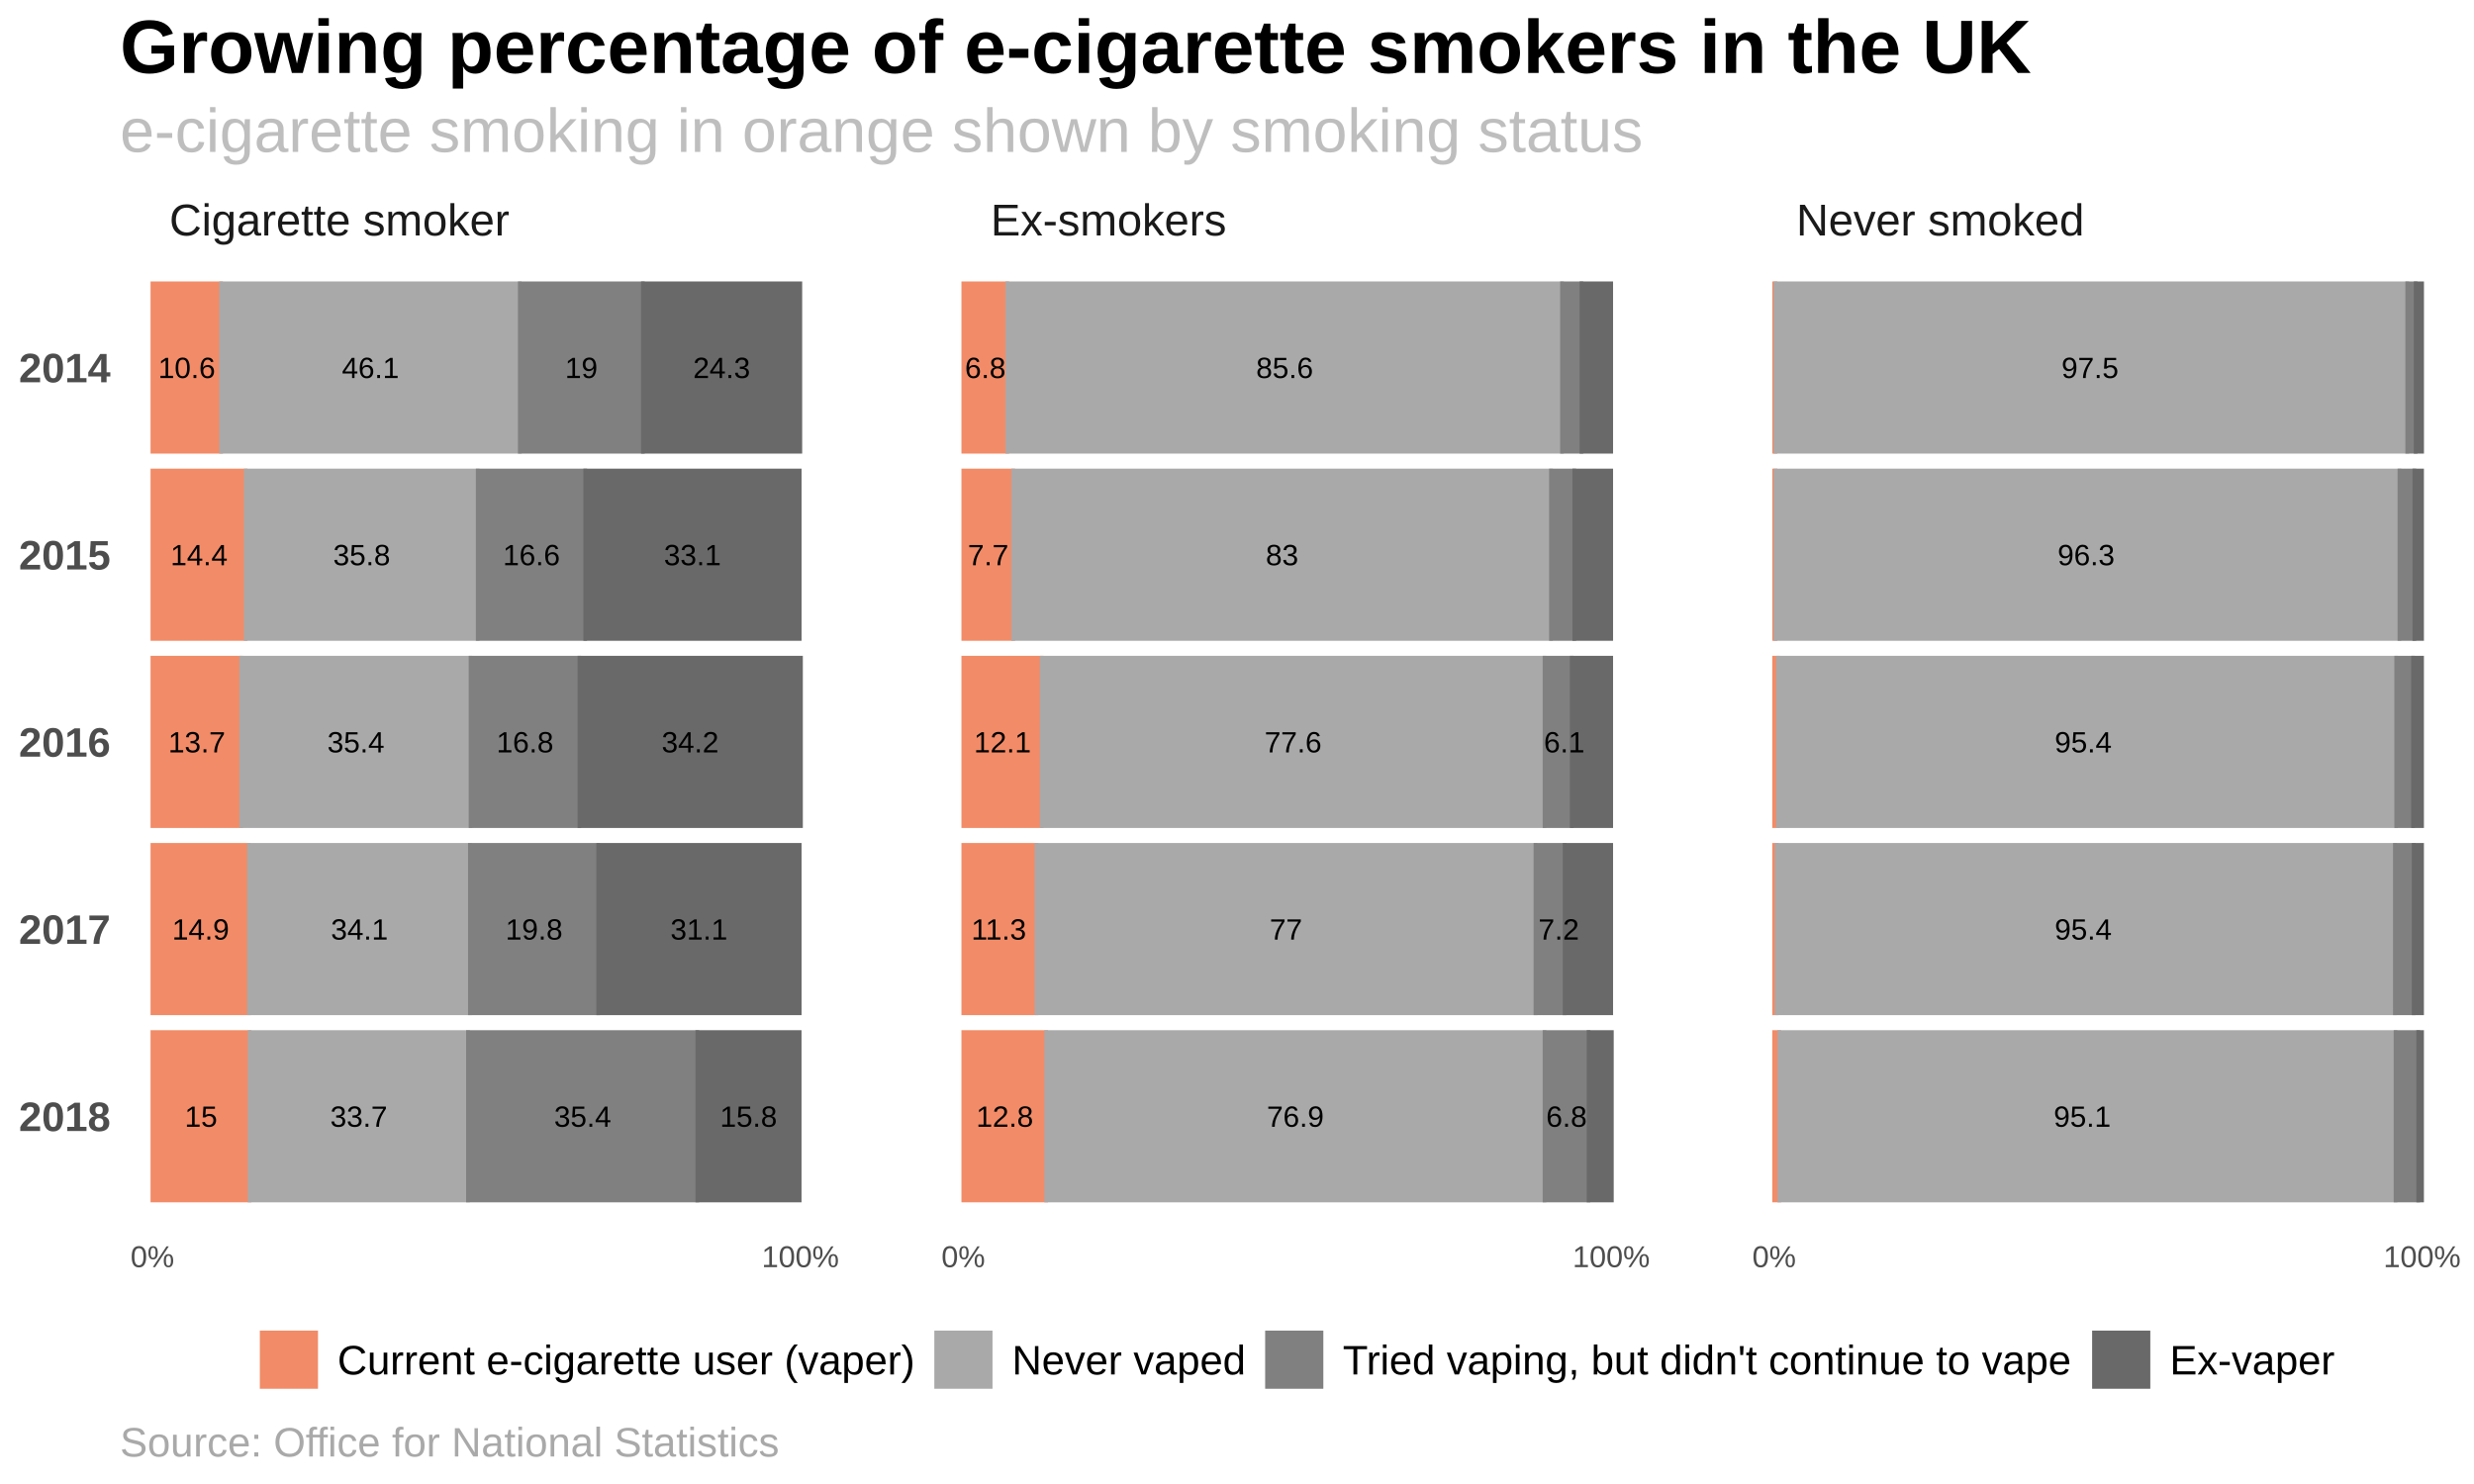
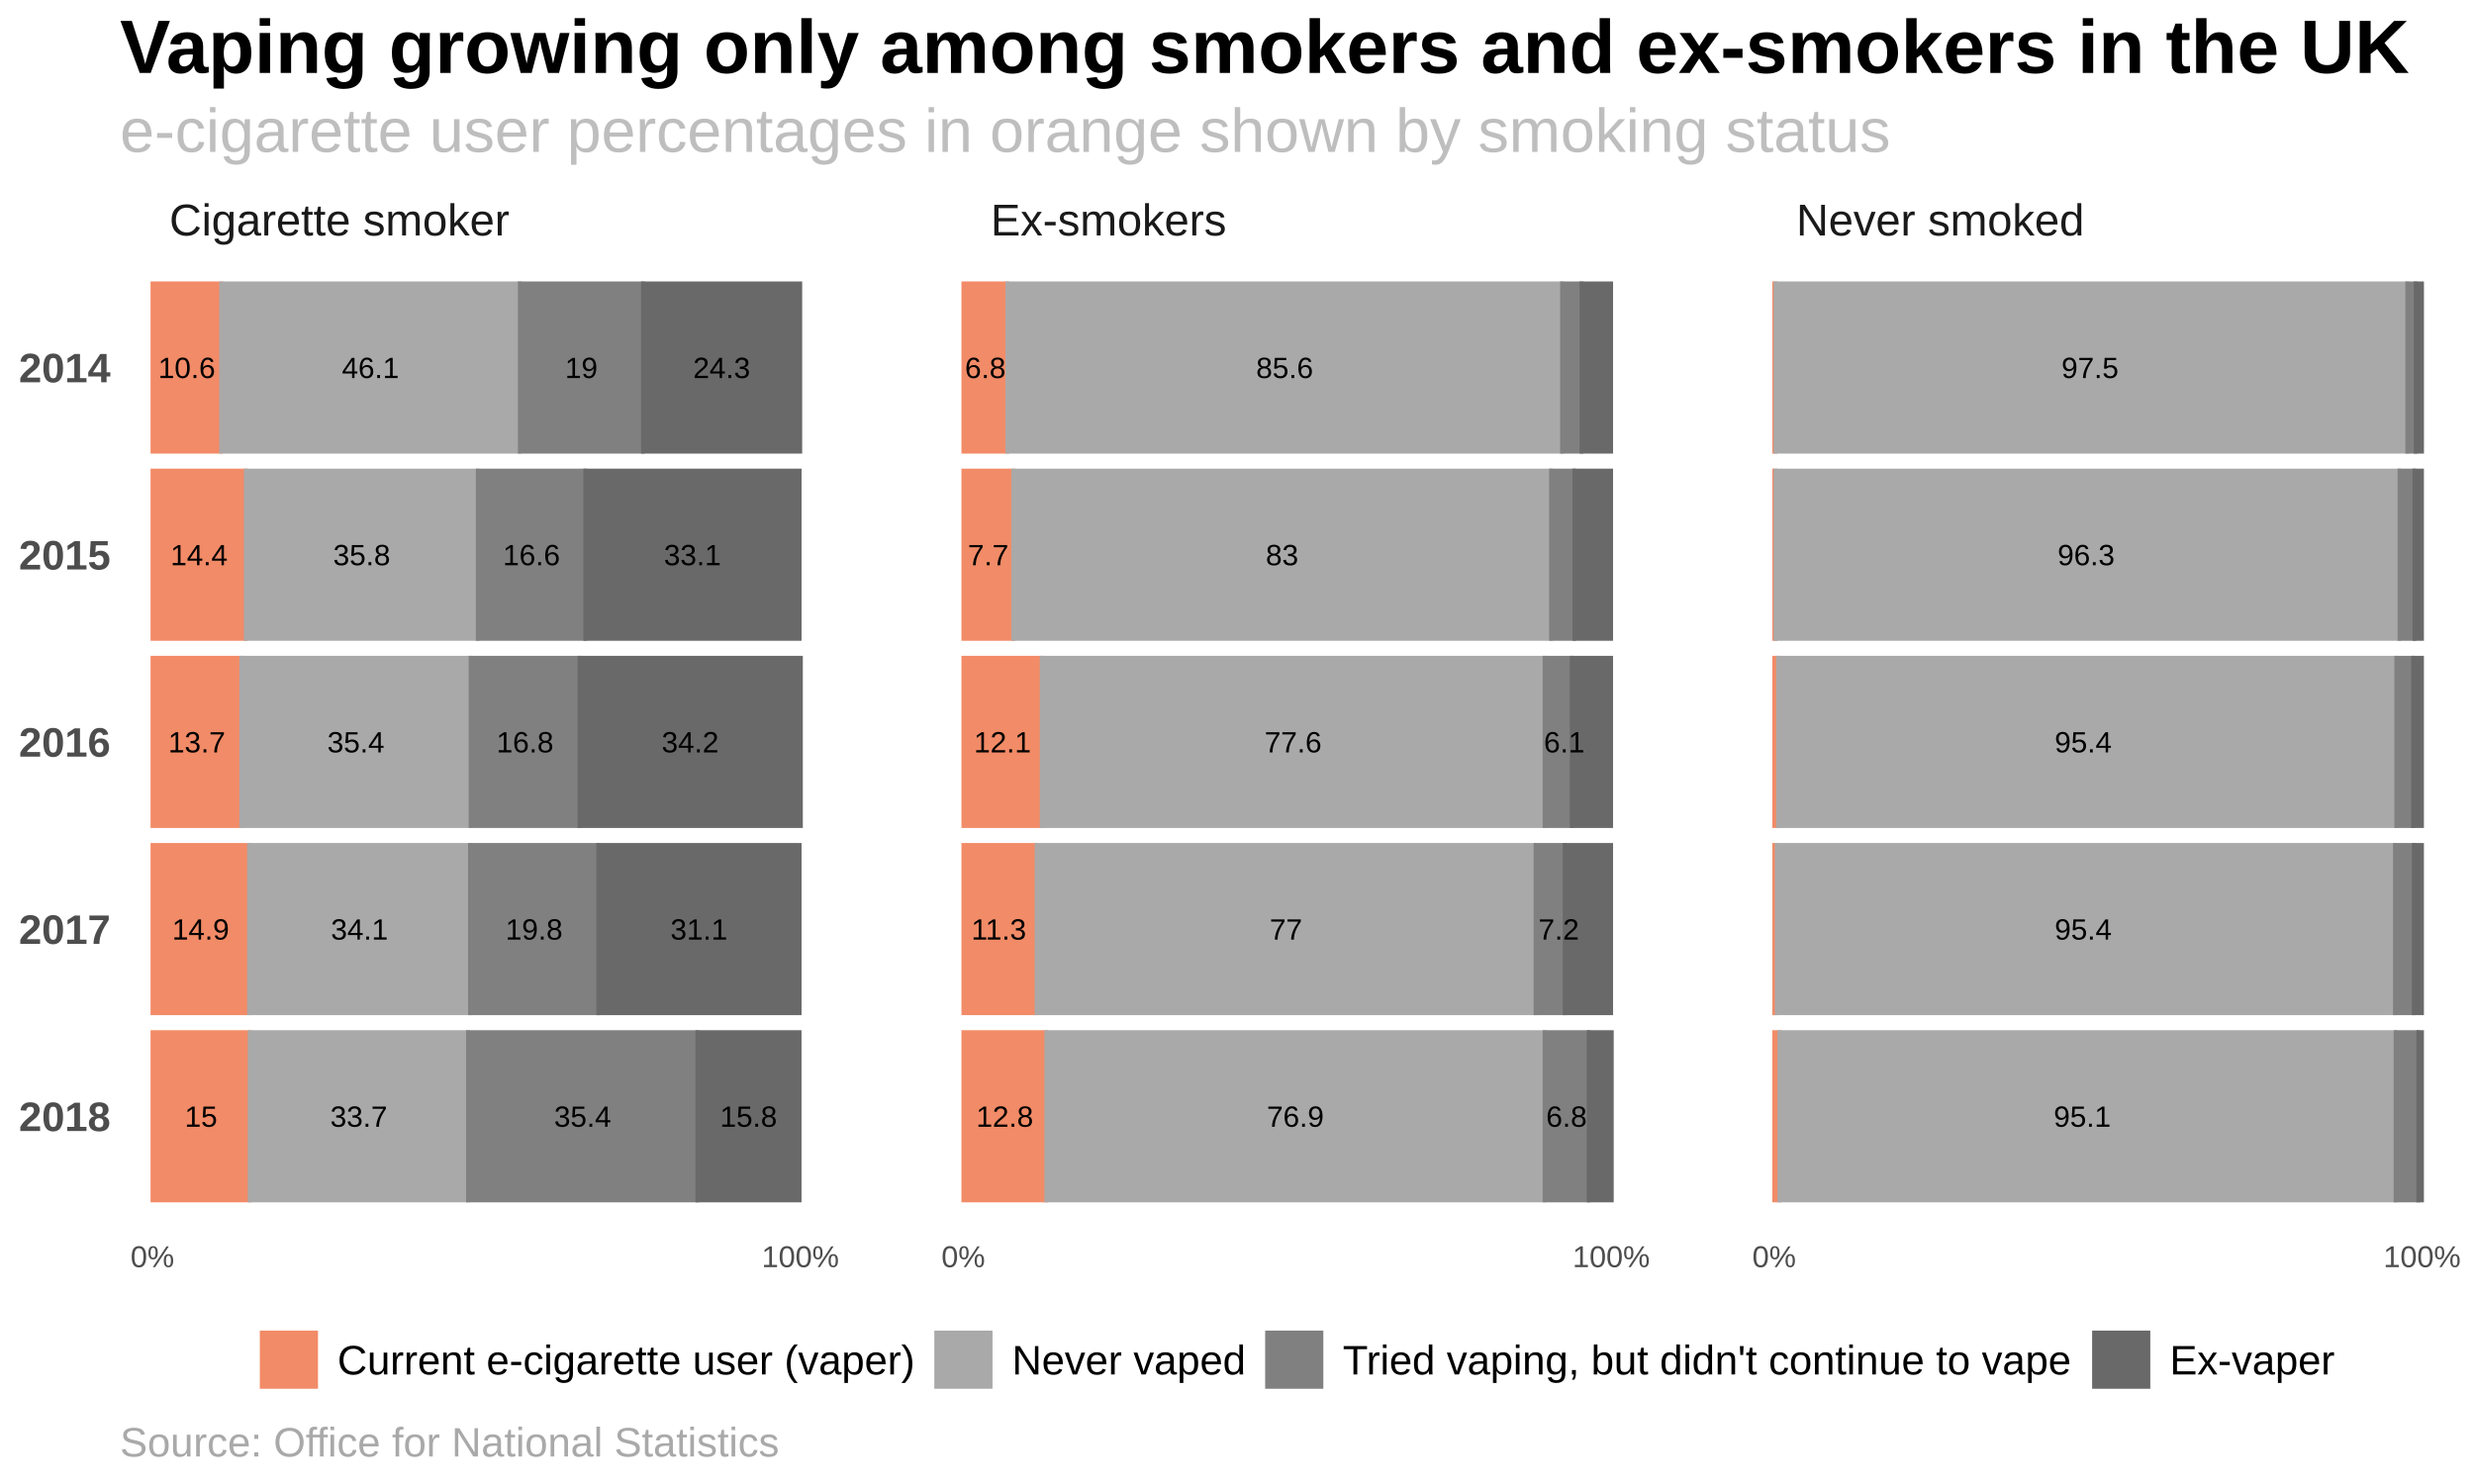
<svg xmlns="http://www.w3.org/2000/svg" viewBox="0 0 720.00 432.00">
  <defs>
    <style type="text/css">
    line, polyline, polygon, path, rect, circle {
      fill: none;
      stroke: #000000;
      stroke-linecap: round;
      stroke-linejoin: round;
      stroke-miterlimit: 10.00;
    }
  </style>
  </defs>
  <rect width="100%" height="100%" style="stroke: none; fill: #FFFFFF;" />
  <defs>
    <clipPath id="cpMzQuOTF8MjQyLjU1fDM1Ny42NXw3NC4zMA==">
      <rect x="34.91" y="74.30" width="207.64" height="283.35" />
    </clipPath>
  </defs>
  <rect x="44.35" y="300.43" width="28.29" height="49.04" style="stroke-width: 1.07; stroke: #F28B67; stroke-linecap: square; stroke-linejoin: miter; fill: #F28B67;" clip-path="url(#cpMzQuOTF8MjQyLjU1fDM1Ny42NXw3NC4zMA==)" />
  <rect x="72.64" y="300.43" width="63.55" height="49.04" style="stroke-width: 1.07; stroke: #A9A9A9; stroke-linecap: square; stroke-linejoin: miter; fill: #A9A9A9;" clip-path="url(#cpMzQuOTF8MjQyLjU1fDM1Ny42NXw3NC4zMA==)" />
  <rect x="136.19" y="300.43" width="66.75" height="49.04" style="stroke-width: 1.07; stroke: #808080; stroke-linecap: square; stroke-linejoin: miter; fill: #808080;" clip-path="url(#cpMzQuOTF8MjQyLjU1fDM1Ny42NXw3NC4zMA==)" />
  <rect x="202.94" y="300.43" width="29.79" height="49.04" style="stroke-width: 1.07; stroke: #696969; stroke-linecap: square; stroke-linejoin: miter; fill: #696969;" clip-path="url(#cpMzQuOTF8MjQyLjU1fDM1Ny42NXw3NC4zMA==)" />
  <rect x="44.35" y="245.94" width="28.10" height="49.04" style="stroke-width: 1.07; stroke: #F28B67; stroke-linecap: square; stroke-linejoin: miter; fill: #F28B67;" clip-path="url(#cpMzQuOTF8MjQyLjU1fDM1Ny42NXw3NC4zMA==)" />
  <rect x="72.45" y="245.94" width="64.30" height="49.04" style="stroke-width: 1.07; stroke: #A9A9A9; stroke-linecap: square; stroke-linejoin: miter; fill: #A9A9A9;" clip-path="url(#cpMzQuOTF8MjQyLjU1fDM1Ny42NXw3NC4zMA==)" />
  <rect x="136.75" y="245.94" width="37.34" height="49.04" style="stroke-width: 1.07; stroke: #808080; stroke-linecap: square; stroke-linejoin: miter; fill: #808080;" clip-path="url(#cpMzQuOTF8MjQyLjU1fDM1Ny42NXw3NC4zMA==)" />
  <rect x="174.09" y="245.94" width="58.65" height="49.04" style="stroke-width: 1.07; stroke: #696969; stroke-linecap: square; stroke-linejoin: miter; fill: #696969;" clip-path="url(#cpMzQuOTF8MjQyLjU1fDM1Ny42NXw3NC4zMA==)" />
  <rect x="44.35" y="191.45" width="25.83" height="49.04" style="stroke-width: 1.07; stroke: #F28B67; stroke-linecap: square; stroke-linejoin: miter; fill: #F28B67;" clip-path="url(#cpMzQuOTF8MjQyLjU1fDM1Ny42NXw3NC4zMA==)" />
  <rect x="70.19" y="191.45" width="66.75" height="49.04" style="stroke-width: 1.07; stroke: #A9A9A9; stroke-linecap: square; stroke-linejoin: miter; fill: #A9A9A9;" clip-path="url(#cpMzQuOTF8MjQyLjU1fDM1Ny42NXw3NC4zMA==)" />
  <rect x="136.94" y="191.45" width="31.68" height="49.04" style="stroke-width: 1.07; stroke: #808080; stroke-linecap: square; stroke-linejoin: miter; fill: #808080;" clip-path="url(#cpMzQuOTF8MjQyLjU1fDM1Ny42NXw3NC4zMA==)" />
  <rect x="168.62" y="191.45" width="64.49" height="49.04" style="stroke-width: 1.07; stroke: #696969; stroke-linecap: square; stroke-linejoin: miter; fill: #696969;" clip-path="url(#cpMzQuOTF8MjQyLjU1fDM1Ny42NXw3NC4zMA==)" />
  <rect x="44.35" y="136.96" width="27.15" height="49.04" style="stroke-width: 1.07; stroke: #F28B67; stroke-linecap: square; stroke-linejoin: miter; fill: #F28B67;" clip-path="url(#cpMzQuOTF8MjQyLjU1fDM1Ny42NXw3NC4zMA==)" />
  <rect x="71.51" y="136.96" width="67.51" height="49.04" style="stroke-width: 1.07; stroke: #A9A9A9; stroke-linecap: square; stroke-linejoin: miter; fill: #A9A9A9;" clip-path="url(#cpMzQuOTF8MjQyLjU1fDM1Ny42NXw3NC4zMA==)" />
  <rect x="139.02" y="136.96" width="31.30" height="49.04" style="stroke-width: 1.07; stroke: #808080; stroke-linecap: square; stroke-linejoin: miter; fill: #808080;" clip-path="url(#cpMzQuOTF8MjQyLjU1fDM1Ny42NXw3NC4zMA==)" />
  <rect x="170.32" y="136.96" width="62.42" height="49.04" style="stroke-width: 1.07; stroke: #696969; stroke-linecap: square; stroke-linejoin: miter; fill: #696969;" clip-path="url(#cpMzQuOTF8MjQyLjU1fDM1Ny42NXw3NC4zMA==)" />
  <rect x="44.35" y="82.47" width="19.99" height="49.04" style="stroke-width: 1.07; stroke: #F28B67; stroke-linecap: square; stroke-linejoin: miter; fill: #F28B67;" clip-path="url(#cpMzQuOTF8MjQyLjU1fDM1Ny42NXw3NC4zMA==)" />
  <rect x="64.34" y="82.47" width="86.93" height="49.04" style="stroke-width: 1.07; stroke: #A9A9A9; stroke-linecap: square; stroke-linejoin: miter; fill: #A9A9A9;" clip-path="url(#cpMzQuOTF8MjQyLjU1fDM1Ny42NXw3NC4zMA==)" />
  <rect x="151.27" y="82.47" width="35.83" height="49.04" style="stroke-width: 1.07; stroke: #808080; stroke-linecap: square; stroke-linejoin: miter; fill: #808080;" clip-path="url(#cpMzQuOTF8MjQyLjU1fDM1Ny42NXw3NC4zMA==)" />
  <rect x="187.10" y="82.47" width="45.82" height="49.04" style="stroke-width: 1.07; stroke: #696969; stroke-linecap: square; stroke-linejoin: miter; fill: #696969;" clip-path="url(#cpMzQuOTF8MjQyLjU1fDM1Ny42NXw3NC4zMA==)" />
  <g clip-path="url(#cpMzQuOTF8MjQyLjU1fDM1Ny42NXw3NC4zMA==)">
    <text x="53.75" y="328.01" style="font-size: 8.54px; font-family: Arial;" textLength="9.49px" lengthAdjust="spacingAndGlyphs">15</text>
  </g>
  <g clip-path="url(#cpMzQuOTF8MjQyLjU1fDM1Ny42NXw3NC4zMA==)">
    <text x="96.11" y="328.01" style="font-size: 8.54px; font-family: Arial;" textLength="16.61px" lengthAdjust="spacingAndGlyphs">33.7</text>
  </g>
  <g clip-path="url(#cpMzQuOTF8MjQyLjU1fDM1Ny42NXw3NC4zMA==)">
    <text x="161.26" y="328.01" style="font-size: 8.54px; font-family: Arial;" textLength="16.61px" lengthAdjust="spacingAndGlyphs">35.4</text>
  </g>
  <g clip-path="url(#cpMzQuOTF8MjQyLjU1fDM1Ny42NXw3NC4zMA==)">
    <text x="209.53" y="328.01" style="font-size: 8.54px; font-family: Arial;" textLength="16.61px" lengthAdjust="spacingAndGlyphs">15.8</text>
  </g>
  <g clip-path="url(#cpMzQuOTF8MjQyLjU1fDM1Ny42NXw3NC4zMA==)">
    <text x="50.09" y="273.52" style="font-size: 8.54px; font-family: Arial;" textLength="16.61px" lengthAdjust="spacingAndGlyphs">14.9</text>
  </g>
  <g clip-path="url(#cpMzQuOTF8MjQyLjU1fDM1Ny42NXw3NC4zMA==)">
    <text x="96.30" y="273.52" style="font-size: 8.54px; font-family: Arial;" textLength="16.61px" lengthAdjust="spacingAndGlyphs">34.1</text>
  </g>
  <g clip-path="url(#cpMzQuOTF8MjQyLjU1fDM1Ny42NXw3NC4zMA==)">
    <text x="147.12" y="273.52" style="font-size: 8.54px; font-family: Arial;" textLength="16.61px" lengthAdjust="spacingAndGlyphs">19.8</text>
  </g>
  <g clip-path="url(#cpMzQuOTF8MjQyLjU1fDM1Ny42NXw3NC4zMA==)">
    <text x="195.11" y="273.52" style="font-size: 8.54px; font-family: Arial;" textLength="16.61px" lengthAdjust="spacingAndGlyphs">31.1</text>
  </g>
  <g clip-path="url(#cpMzQuOTF8MjQyLjU1fDM1Ny42NXw3NC4zMA==)">
    <text x="48.96" y="219.03" style="font-size: 8.54px; font-family: Arial;" textLength="16.61px" lengthAdjust="spacingAndGlyphs">13.7</text>
  </g>
  <g clip-path="url(#cpMzQuOTF8MjQyLjU1fDM1Ny42NXw3NC4zMA==)">
    <text x="95.26" y="219.03" style="font-size: 8.54px; font-family: Arial;" textLength="16.61px" lengthAdjust="spacingAndGlyphs">35.4</text>
  </g>
  <g clip-path="url(#cpMzQuOTF8MjQyLjU1fDM1Ny42NXw3NC4zMA==)">
    <text x="144.48" y="219.03" style="font-size: 8.54px; font-family: Arial;" textLength="16.61px" lengthAdjust="spacingAndGlyphs">16.8</text>
  </g>
  <g clip-path="url(#cpMzQuOTF8MjQyLjU1fDM1Ny42NXw3NC4zMA==)">
    <text x="192.56" y="219.03" style="font-size: 8.54px; font-family: Arial;" textLength="16.61px" lengthAdjust="spacingAndGlyphs">34.2</text>
  </g>
  <g clip-path="url(#cpMzQuOTF8MjQyLjU1fDM1Ny42NXw3NC4zMA==)">
    <text x="49.62" y="164.54" style="font-size: 8.54px; font-family: Arial;" textLength="16.61px" lengthAdjust="spacingAndGlyphs">14.4</text>
  </g>
  <g clip-path="url(#cpMzQuOTF8MjQyLjU1fDM1Ny42NXw3NC4zMA==)">
    <text x="96.96" y="164.54" style="font-size: 8.54px; font-family: Arial;" textLength="16.61px" lengthAdjust="spacingAndGlyphs">35.8</text>
  </g>
  <g clip-path="url(#cpMzQuOTF8MjQyLjU1fDM1Ny42NXw3NC4zMA==)">
    <text x="146.36" y="164.54" style="font-size: 8.54px; font-family: Arial;" textLength="16.61px" lengthAdjust="spacingAndGlyphs">16.6</text>
  </g>
  <g clip-path="url(#cpMzQuOTF8MjQyLjU1fDM1Ny42NXw3NC4zMA==)">
    <text x="193.22" y="164.54" style="font-size: 8.54px; font-family: Arial;" textLength="16.61px" lengthAdjust="spacingAndGlyphs">33.1</text>
  </g>
  <g clip-path="url(#cpMzQuOTF8MjQyLjU1fDM1Ny42NXw3NC4zMA==)">
    <text x="46.04" y="110.05" style="font-size: 8.54px; font-family: Arial;" textLength="16.61px" lengthAdjust="spacingAndGlyphs">10.6</text>
  </g>
  <g clip-path="url(#cpMzQuOTF8MjQyLjU1fDM1Ny42NXw3NC4zMA==)">
    <text x="99.50" y="110.05" style="font-size: 8.54px; font-family: Arial;" textLength="16.61px" lengthAdjust="spacingAndGlyphs">46.1</text>
  </g>
  <g clip-path="url(#cpMzQuOTF8MjQyLjU1fDM1Ny42NXw3NC4zMA==)">
    <text x="164.44" y="110.05" style="font-size: 8.54px; font-family: Arial;" textLength="9.49px" lengthAdjust="spacingAndGlyphs">19</text>
  </g>
  <g clip-path="url(#cpMzQuOTF8MjQyLjU1fDM1Ny42NXw3NC4zMA==)">
    <text x="201.71" y="110.05" style="font-size: 8.54px; font-family: Arial;" textLength="16.61px" lengthAdjust="spacingAndGlyphs">24.3</text>
  </g>
  <defs>
    <clipPath id="cpMC4wMHw3MjAuMDB8NDMyLjAwfDAuMDA=">
      <rect x="0.00" y="0.00" width="720.00" height="432.00" />
    </clipPath>
  </defs>
  <defs>
    <clipPath id="cpMjcwLjkwfDQ3OC41NHwzNTcuNjV8NzQuMzA=">
      <rect x="270.90" y="74.30" width="207.64" height="283.35" />
    </clipPath>
  </defs>
  <rect x="280.34" y="300.43" width="24.14" height="49.04" style="stroke-width: 1.07; stroke: #F28B67; stroke-linecap: square; stroke-linejoin: miter; fill: #F28B67;" clip-path="url(#cpMjcwLjkwfDQ3OC41NHwzNTcuNjV8NzQuMzA=)" />
  <rect x="304.47" y="300.43" width="145.01" height="49.04" style="stroke-width: 1.07; stroke: #A9A9A9; stroke-linecap: square; stroke-linejoin: miter; fill: #A9A9A9;" clip-path="url(#cpMjcwLjkwfDQ3OC41NHwzNTcuNjV8NzQuMzA=)" />
  <rect x="449.49" y="300.43" width="12.82" height="49.04" style="stroke-width: 1.07; stroke: #808080; stroke-linecap: square; stroke-linejoin: miter; fill: #808080;" clip-path="url(#cpMjcwLjkwfDQ3OC41NHwzNTcuNjV8NzQuMzA=)" />
  <rect x="462.31" y="300.43" width="6.79" height="49.04" style="stroke-width: 1.07; stroke: #696969; stroke-linecap: square; stroke-linejoin: miter; fill: #696969;" clip-path="url(#cpMjcwLjkwfDQ3OC41NHwzNTcuNjV8NzQuMzA=)" />
  <rect x="280.34" y="245.94" width="21.31" height="49.04" style="stroke-width: 1.07; stroke: #F28B67; stroke-linecap: square; stroke-linejoin: miter; fill: #F28B67;" clip-path="url(#cpMjcwLjkwfDQ3OC41NHwzNTcuNjV8NzQuMzA=)" />
  <rect x="301.65" y="245.94" width="145.20" height="49.04" style="stroke-width: 1.07; stroke: #A9A9A9; stroke-linecap: square; stroke-linejoin: miter; fill: #A9A9A9;" clip-path="url(#cpMjcwLjkwfDQ3OC41NHwzNTcuNjV8NzQuMzA=)" />
  <rect x="446.85" y="245.94" width="8.49" height="49.04" style="stroke-width: 1.07; stroke: #808080; stroke-linecap: square; stroke-linejoin: miter; fill: #808080;" clip-path="url(#cpMjcwLjkwfDQ3OC41NHwzNTcuNjV8NzQuMzA=)" />
  <rect x="455.33" y="245.94" width="13.58" height="49.04" style="stroke-width: 1.07; stroke: #696969; stroke-linecap: square; stroke-linejoin: miter; fill: #696969;" clip-path="url(#cpMjcwLjkwfDQ3OC41NHwzNTcuNjV8NzQuMzA=)" />
  <rect x="280.34" y="191.45" width="22.82" height="49.04" style="stroke-width: 1.07; stroke: #F28B67; stroke-linecap: square; stroke-linejoin: miter; fill: #F28B67;" clip-path="url(#cpMjcwLjkwfDQ3OC41NHwzNTcuNjV8NzQuMzA=)" />
  <rect x="303.15" y="191.45" width="146.33" height="49.04" style="stroke-width: 1.07; stroke: #A9A9A9; stroke-linecap: square; stroke-linejoin: miter; fill: #A9A9A9;" clip-path="url(#cpMjcwLjkwfDQ3OC41NHwzNTcuNjV8NzQuMzA=)" />
  <rect x="449.49" y="191.45" width="7.92" height="49.04" style="stroke-width: 1.07; stroke: #808080; stroke-linecap: square; stroke-linejoin: miter; fill: #808080;" clip-path="url(#cpMjcwLjkwfDQ3OC41NHwzNTcuNjV8NzQuMzA=)" />
  <rect x="457.41" y="191.45" width="11.50" height="49.04" style="stroke-width: 1.07; stroke: #696969; stroke-linecap: square; stroke-linejoin: miter; fill: #696969;" clip-path="url(#cpMjcwLjkwfDQ3OC41NHwzNTcuNjV8NzQuMzA=)" />
  <rect x="280.34" y="136.96" width="14.52" height="49.04" style="stroke-width: 1.07; stroke: #F28B67; stroke-linecap: square; stroke-linejoin: miter; fill: #F28B67;" clip-path="url(#cpMjcwLjkwfDQ3OC41NHwzNTcuNjV8NzQuMzA=)" />
  <rect x="294.86" y="136.96" width="156.52" height="49.04" style="stroke-width: 1.07; stroke: #A9A9A9; stroke-linecap: square; stroke-linejoin: miter; fill: #A9A9A9;" clip-path="url(#cpMjcwLjkwfDQ3OC41NHwzNTcuNjV8NzQuMzA=)" />
  <rect x="451.37" y="136.96" width="6.79" height="49.04" style="stroke-width: 1.07; stroke: #808080; stroke-linecap: square; stroke-linejoin: miter; fill: #808080;" clip-path="url(#cpMjcwLjkwfDQ3OC41NHwzNTcuNjV8NzQuMzA=)" />
  <rect x="458.16" y="136.96" width="10.75" height="49.04" style="stroke-width: 1.07; stroke: #696969; stroke-linecap: square; stroke-linejoin: miter; fill: #696969;" clip-path="url(#cpMjcwLjkwfDQ3OC41NHwzNTcuNjV8NzQuMzA=)" />
  <rect x="280.34" y="82.47" width="12.82" height="49.04" style="stroke-width: 1.07; stroke: #F28B67; stroke-linecap: square; stroke-linejoin: miter; fill: #F28B67;" clip-path="url(#cpMjcwLjkwfDQ3OC41NHwzNTcuNjV8NzQuMzA=)" />
  <rect x="293.16" y="82.47" width="161.42" height="49.04" style="stroke-width: 1.07; stroke: #A9A9A9; stroke-linecap: square; stroke-linejoin: miter; fill: #A9A9A9;" clip-path="url(#cpMjcwLjkwfDQ3OC41NHwzNTcuNjV8NzQuMzA=)" />
  <rect x="454.58" y="82.47" width="5.66" height="49.04" style="stroke-width: 1.07; stroke: #808080; stroke-linecap: square; stroke-linejoin: miter; fill: #808080;" clip-path="url(#cpMjcwLjkwfDQ3OC41NHwzNTcuNjV8NzQuMzA=)" />
  <rect x="460.24" y="82.47" width="8.67" height="49.04" style="stroke-width: 1.07; stroke: #696969; stroke-linecap: square; stroke-linejoin: miter; fill: #696969;" clip-path="url(#cpMjcwLjkwfDQ3OC41NHwzNTcuNjV8NzQuMzA=)" />
  <g clip-path="url(#cpMjcwLjkwfDQ3OC41NHwzNTcuNjV8NzQuMzA=)">
    <text x="284.10" y="328.01" style="font-size: 8.54px; font-family: Arial;" textLength="16.61px" lengthAdjust="spacingAndGlyphs">12.8</text>
  </g>
  <g clip-path="url(#cpMjcwLjkwfDQ3OC41NHwzNTcuNjV8NzQuMzA=)">
    <text x="368.67" y="328.01" style="font-size: 8.54px; font-family: Arial;" textLength="16.61px" lengthAdjust="spacingAndGlyphs">76.9</text>
  </g>
  <g clip-path="url(#cpMjcwLjkwfDQ3OC41NHwzNTcuNjV8NzQuMzA=)">
    <text x="449.97" y="328.01" style="font-size: 8.54px; font-family: Arial;" textLength="11.87px" lengthAdjust="spacingAndGlyphs">6.8</text>
  </g>
  <g clip-path="url(#cpMjcwLjkwfDQ3OC41NHwzNTcuNjV8NzQuMzA=)">
    <text x="282.68" y="273.52" style="font-size: 8.54px; font-family: Arial;" textLength="16.61px" lengthAdjust="spacingAndGlyphs">11.3</text>
  </g>
  <g clip-path="url(#cpMjcwLjkwfDQ3OC41NHwzNTcuNjV8NzQuMzA=)">
    <text x="369.50" y="273.52" style="font-size: 8.54px; font-family: Arial;" textLength="9.49px" lengthAdjust="spacingAndGlyphs">77</text>
  </g>
  <g clip-path="url(#cpMjcwLjkwfDQ3OC41NHwzNTcuNjV8NzQuMzA=)">
    <text x="447.70" y="273.52" style="font-size: 8.54px; font-family: Arial;" textLength="11.87px" lengthAdjust="spacingAndGlyphs">7.2</text>
  </g>
  <g clip-path="url(#cpMjcwLjkwfDQ3OC41NHwzNTcuNjV8NzQuMzA=)">
    <text x="283.44" y="219.03" style="font-size: 8.54px; font-family: Arial;" textLength="16.61px" lengthAdjust="spacingAndGlyphs">12.1</text>
  </g>
  <g clip-path="url(#cpMjcwLjkwfDQ3OC41NHwzNTcuNjV8NzQuMzA=)">
    <text x="368.01" y="219.03" style="font-size: 8.54px; font-family: Arial;" textLength="16.61px" lengthAdjust="spacingAndGlyphs">77.6</text>
  </g>
  <g clip-path="url(#cpMjcwLjkwfDQ3OC41NHwzNTcuNjV8NzQuMzA=)">
    <text x="449.31" y="219.03" style="font-size: 8.54px; font-family: Arial;" textLength="11.87px" lengthAdjust="spacingAndGlyphs">6.1</text>
  </g>
  <g clip-path="url(#cpMjcwLjkwfDQ3OC41NHwzNTcuNjV8NzQuMzA=)">
    <text x="281.66" y="164.54" style="font-size: 8.54px; font-family: Arial;" textLength="11.87px" lengthAdjust="spacingAndGlyphs">7.7</text>
  </g>
  <g clip-path="url(#cpMjcwLjkwfDQ3OC41NHwzNTcuNjV8NzQuMzA=)">
    <text x="368.37" y="164.54" style="font-size: 8.54px; font-family: Arial;" textLength="9.49px" lengthAdjust="spacingAndGlyphs">83</text>
  </g>
  <g clip-path="url(#cpMjcwLjkwfDQ3OC41NHwzNTcuNjV8NzQuMzA=)">
    <text x="280.82" y="110.05" style="font-size: 8.54px; font-family: Arial;" textLength="11.87px" lengthAdjust="spacingAndGlyphs">6.8</text>
  </g>
  <g clip-path="url(#cpMjcwLjkwfDQ3OC41NHwzNTcuNjV8NzQuMzA=)">
    <text x="365.56" y="110.05" style="font-size: 8.54px; font-family: Arial;" textLength="16.61px" lengthAdjust="spacingAndGlyphs">85.6</text>
  </g>
  <defs>
    <clipPath id="cpMC4wMHw3MjAuMDB8NDMyLjAwfDAuMDA=">
      <rect x="0.00" y="0.00" width="720.00" height="432.00" />
    </clipPath>
  </defs>
  <defs>
    <clipPath id="cpNTA2Ljg4fDcxNC41MnwzNTcuNjV8NzQuMzA=">
      <rect x="506.88" y="74.30" width="207.64" height="283.35" />
    </clipPath>
  </defs>
  <rect x="516.32" y="300.43" width="1.51" height="49.04" style="stroke-width: 1.07; stroke: #F28B67; stroke-linecap: square; stroke-linejoin: miter; fill: #F28B67;" clip-path="url(#cpNTA2Ljg4fDcxNC41MnwzNTcuNjV8NzQuMzA=)" />
  <rect x="517.83" y="300.43" width="179.33" height="49.04" style="stroke-width: 1.07; stroke: #A9A9A9; stroke-linecap: square; stroke-linejoin: miter; fill: #A9A9A9;" clip-path="url(#cpNTA2Ljg4fDcxNC41MnwzNTcuNjV8NzQuMzA=)" />
  <rect x="697.16" y="300.43" width="6.60" height="49.04" style="stroke-width: 1.07; stroke: #808080; stroke-linecap: square; stroke-linejoin: miter; fill: #808080;" clip-path="url(#cpNTA2Ljg4fDcxNC41MnwzNTcuNjV8NzQuMzA=)" />
  <rect x="703.76" y="300.43" width="1.13" height="49.04" style="stroke-width: 1.07; stroke: #696969; stroke-linecap: square; stroke-linejoin: miter; fill: #696969;" clip-path="url(#cpNTA2Ljg4fDcxNC41MnwzNTcuNjV8NzQuMzA=)" />
  <rect x="516.32" y="245.94" width="0.75" height="49.04" style="stroke-width: 1.07; stroke: #F28B67; stroke-linecap: square; stroke-linejoin: miter; fill: #F28B67;" clip-path="url(#cpNTA2Ljg4fDcxNC41MnwzNTcuNjV8NzQuMzA=)" />
  <rect x="517.08" y="245.94" width="179.90" height="49.04" style="stroke-width: 1.07; stroke: #A9A9A9; stroke-linecap: square; stroke-linejoin: miter; fill: #A9A9A9;" clip-path="url(#cpNTA2Ljg4fDcxNC41MnwzNTcuNjV8NzQuMzA=)" />
  <rect x="696.97" y="245.94" width="5.47" height="49.04" style="stroke-width: 1.07; stroke: #808080; stroke-linecap: square; stroke-linejoin: miter; fill: #808080;" clip-path="url(#cpNTA2Ljg4fDcxNC41MnwzNTcuNjV8NzQuMzA=)" />
  <rect x="702.44" y="245.94" width="2.45" height="49.04" style="stroke-width: 1.07; stroke: #696969; stroke-linecap: square; stroke-linejoin: miter; fill: #696969;" clip-path="url(#cpNTA2Ljg4fDcxNC41MnwzNTcuNjV8NzQuMzA=)" />
  <rect x="516.32" y="191.45" width="1.13" height="49.04" style="stroke-width: 1.07; stroke: #F28B67; stroke-linecap: square; stroke-linejoin: miter; fill: #F28B67;" clip-path="url(#cpNTA2Ljg4fDcxNC41MnwzNTcuNjV8NzQuMzA=)" />
  <rect x="517.45" y="191.45" width="179.90" height="49.04" style="stroke-width: 1.07; stroke: #A9A9A9; stroke-linecap: square; stroke-linejoin: miter; fill: #A9A9A9;" clip-path="url(#cpNTA2Ljg4fDcxNC41MnwzNTcuNjV8NzQuMzA=)" />
  <rect x="697.35" y="191.45" width="4.90" height="49.04" style="stroke-width: 1.07; stroke: #808080; stroke-linecap: square; stroke-linejoin: miter; fill: #808080;" clip-path="url(#cpNTA2Ljg4fDcxNC41MnwzNTcuNjV8NzQuMzA=)" />
  <rect x="702.25" y="191.45" width="2.64" height="49.04" style="stroke-width: 1.07; stroke: #696969; stroke-linecap: square; stroke-linejoin: miter; fill: #696969;" clip-path="url(#cpNTA2Ljg4fDcxNC41MnwzNTcuNjV8NzQuMzA=)" />
  <rect x="516.32" y="136.96" width="0.38" height="49.04" style="stroke-width: 1.07; stroke: #F28B67; stroke-linecap: square; stroke-linejoin: miter; fill: #F28B67;" clip-path="url(#cpNTA2Ljg4fDcxNC41MnwzNTcuNjV8NzQuMzA=)" />
  <rect x="516.70" y="136.96" width="181.60" height="49.04" style="stroke-width: 1.07; stroke: #A9A9A9; stroke-linecap: square; stroke-linejoin: miter; fill: #A9A9A9;" clip-path="url(#cpNTA2Ljg4fDcxNC41MnwzNTcuNjV8NzQuMzA=)" />
  <rect x="698.29" y="136.96" width="4.34" height="49.04" style="stroke-width: 1.07; stroke: #808080; stroke-linecap: square; stroke-linejoin: miter; fill: #808080;" clip-path="url(#cpNTA2Ljg4fDcxNC41MnwzNTcuNjV8NzQuMzA=)" />
  <rect x="702.63" y="136.96" width="2.26" height="49.04" style="stroke-width: 1.07; stroke: #696969; stroke-linecap: square; stroke-linejoin: miter; fill: #696969;" clip-path="url(#cpNTA2Ljg4fDcxNC41MnwzNTcuNjV8NzQuMzA=)" />
  <rect x="516.32" y="82.47" width="0.38" height="49.04" style="stroke-width: 1.07; stroke: #F28B67; stroke-linecap: square; stroke-linejoin: miter; fill: #F28B67;" clip-path="url(#cpNTA2Ljg4fDcxNC41MnwzNTcuNjV8NzQuMzA=)" />
  <rect x="516.70" y="82.47" width="183.86" height="49.04" style="stroke-width: 1.07; stroke: #A9A9A9; stroke-linecap: square; stroke-linejoin: miter; fill: #A9A9A9;" clip-path="url(#cpNTA2Ljg4fDcxNC41MnwzNTcuNjV8NzQuMzA=)" />
  <rect x="700.56" y="82.47" width="2.45" height="49.04" style="stroke-width: 1.07; stroke: #808080; stroke-linecap: square; stroke-linejoin: miter; fill: #808080;" clip-path="url(#cpNTA2Ljg4fDcxNC41MnwzNTcuNjV8NzQuMzA=)" />
  <rect x="703.01" y="82.47" width="1.89" height="49.04" style="stroke-width: 1.07; stroke: #696969; stroke-linecap: square; stroke-linejoin: miter; fill: #696969;" clip-path="url(#cpNTA2Ljg4fDcxNC41MnwzNTcuNjV8NzQuMzA=)" />
  <g clip-path="url(#cpNTA2Ljg4fDcxNC41MnwzNTcuNjV8NzQuMzA=)">
    <text x="597.68" y="328.01" style="font-size: 8.54px; font-family: Arial;" textLength="16.61px" lengthAdjust="spacingAndGlyphs">95.1</text>
  </g>
  <g clip-path="url(#cpNTA2Ljg4fDcxNC41MnwzNTcuNjV8NzQuMzA=)">
    <text x="597.96" y="273.52" style="font-size: 8.54px; font-family: Arial;" textLength="16.61px" lengthAdjust="spacingAndGlyphs">95.4</text>
  </g>
  <g clip-path="url(#cpNTA2Ljg4fDcxNC41MnwzNTcuNjV8NzQuMzA=)">
    <text x="597.96" y="219.03" style="font-size: 8.54px; font-family: Arial;" textLength="16.61px" lengthAdjust="spacingAndGlyphs">95.4</text>
  </g>
  <g clip-path="url(#cpNTA2Ljg4fDcxNC41MnwzNTcuNjV8NzQuMzA=)">
    <text x="598.81" y="164.54" style="font-size: 8.54px; font-family: Arial;" textLength="16.61px" lengthAdjust="spacingAndGlyphs">96.3</text>
  </g>
  <g clip-path="url(#cpNTA2Ljg4fDcxNC41MnwzNTcuNjV8NzQuMzA=)">
    <text x="599.94" y="110.05" style="font-size: 8.54px; font-family: Arial;" textLength="16.61px" lengthAdjust="spacingAndGlyphs">97.5</text>
  </g>
  <defs>
    <clipPath id="cpMC4wMHw3MjAuMDB8NDMyLjAwfDAuMDA=">
      <rect x="0.00" y="0.00" width="720.00" height="432.00" />
    </clipPath>
  </defs>
  <defs>
    <clipPath id="cpMzQuOTF8MjQyLjU1fDc0LjMwfDUzLjQ5">
      <rect x="34.91" y="53.49" width="207.64" height="20.81" />
    </clipPath>
  </defs>
  <g clip-path="url(#cpMzQuOTF8MjQyLjU1fDc0LjMwfDUzLjQ5)">
    <text x="49.29" y="68.55" style="font-size: 13.00px; fill: #1A1A1A; font-family: Arial;" textLength="98.98px" lengthAdjust="spacingAndGlyphs">Cigarette smoker</text>
  </g>
  <defs>
    <clipPath id="cpMC4wMHw3MjAuMDB8NDMyLjAwfDAuMDA=">
      <rect x="0.00" y="0.00" width="720.00" height="432.00" />
    </clipPath>
  </defs>
  <defs>
    <clipPath id="cpMjcwLjkwfDQ3OC41NHw3NC4zMHw1My40OQ==">
      <rect x="270.90" y="53.49" width="207.64" height="20.81" />
    </clipPath>
  </defs>
  <g clip-path="url(#cpMjcwLjkwfDQ3OC41NHw3NC4zMHw1My40OQ==)">
    <text x="288.31" y="68.55" style="font-size: 13.00px; fill: #1A1A1A; font-family: Arial;" textLength="68.62px" lengthAdjust="spacingAndGlyphs">Ex-smokers</text>
  </g>
  <defs>
    <clipPath id="cpMC4wMHw3MjAuMDB8NDMyLjAwfDAuMDA=">
      <rect x="0.00" y="0.00" width="720.00" height="432.00" />
    </clipPath>
  </defs>
  <defs>
    <clipPath id="cpNTA2Ljg4fDcxNC41Mnw3NC4zMHw1My40OQ==">
      <rect x="506.88" y="53.49" width="207.64" height="20.81" />
    </clipPath>
  </defs>
  <g clip-path="url(#cpNTA2Ljg4fDcxNC41Mnw3NC4zMHw1My40OQ==)">
    <text x="522.77" y="68.55" style="font-size: 13.00px; fill: #1A1A1A; font-family: Arial;" textLength="83.81px" lengthAdjust="spacingAndGlyphs">Never smoked</text>
  </g>
  <defs>
    <clipPath id="cpMC4wMHw3MjAuMDB8NDMyLjAwfDAuMDA=">
      <rect x="0.00" y="0.00" width="720.00" height="432.00" />
    </clipPath>
  </defs>
  <g clip-path="url(#cpMC4wMHw3MjAuMDB8NDMyLjAwfDAuMDA=)">
    <text x="37.99" y="368.88" style="font-size: 8.80px; fill: #4D4D4D; font-family: Arial;" textLength="12.72px" lengthAdjust="spacingAndGlyphs">0%</text>
  </g>
  <g clip-path="url(#cpMC4wMHw3MjAuMDB8NDMyLjAwfDAuMDA=)">
    <text x="221.67" y="368.88" style="font-size: 8.80px; fill: #4D4D4D; font-family: Arial;" textLength="22.51px" lengthAdjust="spacingAndGlyphs">100%</text>
  </g>
  <g clip-path="url(#cpMC4wMHw3MjAuMDB8NDMyLjAwfDAuMDA=)">
    <text x="273.98" y="368.88" style="font-size: 8.80px; fill: #4D4D4D; font-family: Arial;" textLength="12.72px" lengthAdjust="spacingAndGlyphs">0%</text>
  </g>
  <g clip-path="url(#cpMC4wMHw3MjAuMDB8NDMyLjAwfDAuMDA=)">
    <text x="457.66" y="368.88" style="font-size: 8.80px; fill: #4D4D4D; font-family: Arial;" textLength="22.51px" lengthAdjust="spacingAndGlyphs">100%</text>
  </g>
  <g clip-path="url(#cpMC4wMHw3MjAuMDB8NDMyLjAwfDAuMDA=)">
    <text x="509.96" y="368.88" style="font-size: 8.80px; fill: #4D4D4D; font-family: Arial;" textLength="12.72px" lengthAdjust="spacingAndGlyphs">0%</text>
  </g>
  <g clip-path="url(#cpMC4wMHw3MjAuMDB8NDMyLjAwfDAuMDA=)">
    <text x="693.64" y="368.88" style="font-size: 8.80px; fill: #4D4D4D; font-family: Arial;" textLength="22.51px" lengthAdjust="spacingAndGlyphs">100%</text>
  </g>
  <g clip-path="url(#cpMC4wMHw3MjAuMDB8NDMyLjAwfDAuMDA=)">
    <text x="5.48" y="329.25" style="font-size: 12.00px; font-weight: bold; fill: #4D4D4D; font-family: Arial;" textLength="26.70px" lengthAdjust="spacingAndGlyphs">2018</text>
  </g>
  <g clip-path="url(#cpMC4wMHw3MjAuMDB8NDMyLjAwfDAuMDA=)">
    <text x="5.48" y="274.76" style="font-size: 12.00px; font-weight: bold; fill: #4D4D4D; font-family: Arial;" textLength="26.70px" lengthAdjust="spacingAndGlyphs">2017</text>
  </g>
  <g clip-path="url(#cpMC4wMHw3MjAuMDB8NDMyLjAwfDAuMDA=)">
    <text x="5.48" y="220.27" style="font-size: 12.00px; font-weight: bold; fill: #4D4D4D; font-family: Arial;" textLength="26.70px" lengthAdjust="spacingAndGlyphs">2016</text>
  </g>
  <g clip-path="url(#cpMC4wMHw3MjAuMDB8NDMyLjAwfDAuMDA=)">
    <text x="5.48" y="165.78" style="font-size: 12.00px; font-weight: bold; fill: #4D4D4D; font-family: Arial;" textLength="26.70px" lengthAdjust="spacingAndGlyphs">2015</text>
  </g>
  <g clip-path="url(#cpMC4wMHw3MjAuMDB8NDMyLjAwfDAuMDA=)">
    <text x="5.48" y="111.29" style="font-size: 12.00px; font-weight: bold; fill: #4D4D4D; font-family: Arial;" textLength="26.70px" lengthAdjust="spacingAndGlyphs">2014</text>
  </g>
  <rect x="76.15" y="387.88" width="15.86" height="15.86" style="stroke-width: 1.07; stroke: #F28B67; stroke-linecap: square; stroke-linejoin: miter; fill: #F28B67;" clip-path="url(#cpMC4wMHw3MjAuMDB8NDMyLjAwfDAuMDA=)" />
  <rect x="272.45" y="387.88" width="15.86" height="15.86" style="stroke-width: 1.07; stroke: #A9A9A9; stroke-linecap: square; stroke-linejoin: miter; fill: #A9A9A9;" clip-path="url(#cpMC4wMHw3MjAuMDB8NDMyLjAwfDAuMDA=)" />
  <rect x="368.73" y="387.88" width="15.86" height="15.86" style="stroke-width: 1.07; stroke: #808080; stroke-linecap: square; stroke-linejoin: miter; fill: #808080;" clip-path="url(#cpMC4wMHw3MjAuMDB8NDMyLjAwfDAuMDA=)" />
  <rect x="609.40" y="387.88" width="15.86" height="15.86" style="stroke-width: 1.07; stroke: #696969; stroke-linecap: square; stroke-linejoin: miter; fill: #696969;" clip-path="url(#cpMC4wMHw3MjAuMDB8NDMyLjAwfDAuMDA=)" />
  <g clip-path="url(#cpMC4wMHw3MjAuMDB8NDMyLjAwfDAuMDA=)">
    <text x="98.20" y="400.10" style="font-size: 12.00px; font-family: Arial;" textLength="168.06px" lengthAdjust="spacingAndGlyphs">Current e-cigarette user (vaper)</text>
  </g>
  <g clip-path="url(#cpMC4wMHw3MjAuMDB8NDMyLjAwfDAuMDA=)">
    <text x="294.51" y="400.10" style="font-size: 12.00px; font-family: Arial;" textLength="68.04px" lengthAdjust="spacingAndGlyphs">Never vaped</text>
  </g>
  <g clip-path="url(#cpMC4wMHw3MjAuMDB8NDMyLjAwfDAuMDA=)">
    <text x="390.78" y="400.10" style="font-size: 12.00px; font-family: Arial;" textLength="212.43px" lengthAdjust="spacingAndGlyphs">Tried vaping, but didn't continue to vape</text>
  </g>
  <g clip-path="url(#cpMC4wMHw3MjAuMDB8NDMyLjAwfDAuMDA=)">
    <text x="631.45" y="400.10" style="font-size: 12.00px; font-family: Arial;" textLength="48.02px" lengthAdjust="spacingAndGlyphs">Ex-vaper</text>
  </g>
  <g clip-path="url(#cpMC4wMHw3MjAuMDB8NDMyLjAwfDAuMDA=)">
-     <text x="34.91" y="44.22" style="font-size: 18.00px; fill: #BEBEBE; font-family: Arial;" textLength="443.22px" lengthAdjust="spacingAndGlyphs">e-cigarette smoking in orange shown by smoking status</text>
-   </g>
-   <g clip-path="url(#cpMC4wMHw3MjAuMDB8NDMyLjAwfDAuMDA=)">
-     <text x="34.91" y="21.23" style="font-size: 22.00px; font-weight: bold; font-family: Arial;" textLength="556.24px" lengthAdjust="spacingAndGlyphs">Growing percentage of e-cigarette smokers in the UK</text>
+     <text x="34.91" y="44.22" style="font-size: 18.00px; fill: #BEBEBE; font-family: Arial;" textLength="515.29px" lengthAdjust="spacingAndGlyphs">e-cigarette user percentages in orange shown by smoking status</text>
+   </g>
+   <g clip-path="url(#cpMC4wMHw3MjAuMDB8NDMyLjAwfDAuMDA=)">
+     <text x="34.91" y="21.23" style="font-size: 22.00px; font-weight: bold; font-family: Arial;" textLength="667.47px" lengthAdjust="spacingAndGlyphs">Vaping growing only among smokers and ex-smokers in the UK</text>
  </g>
  <g clip-path="url(#cpMC4wMHw3MjAuMDB8NDMyLjAwfDAuMDA=)">
    <text x="34.91" y="424.00" style="font-size: 12.00px; fill: #A9A9A9; font-family: Arial;" textLength="192.08px" lengthAdjust="spacingAndGlyphs">Source: Office for National Statistics</text>
  </g>
</svg>
